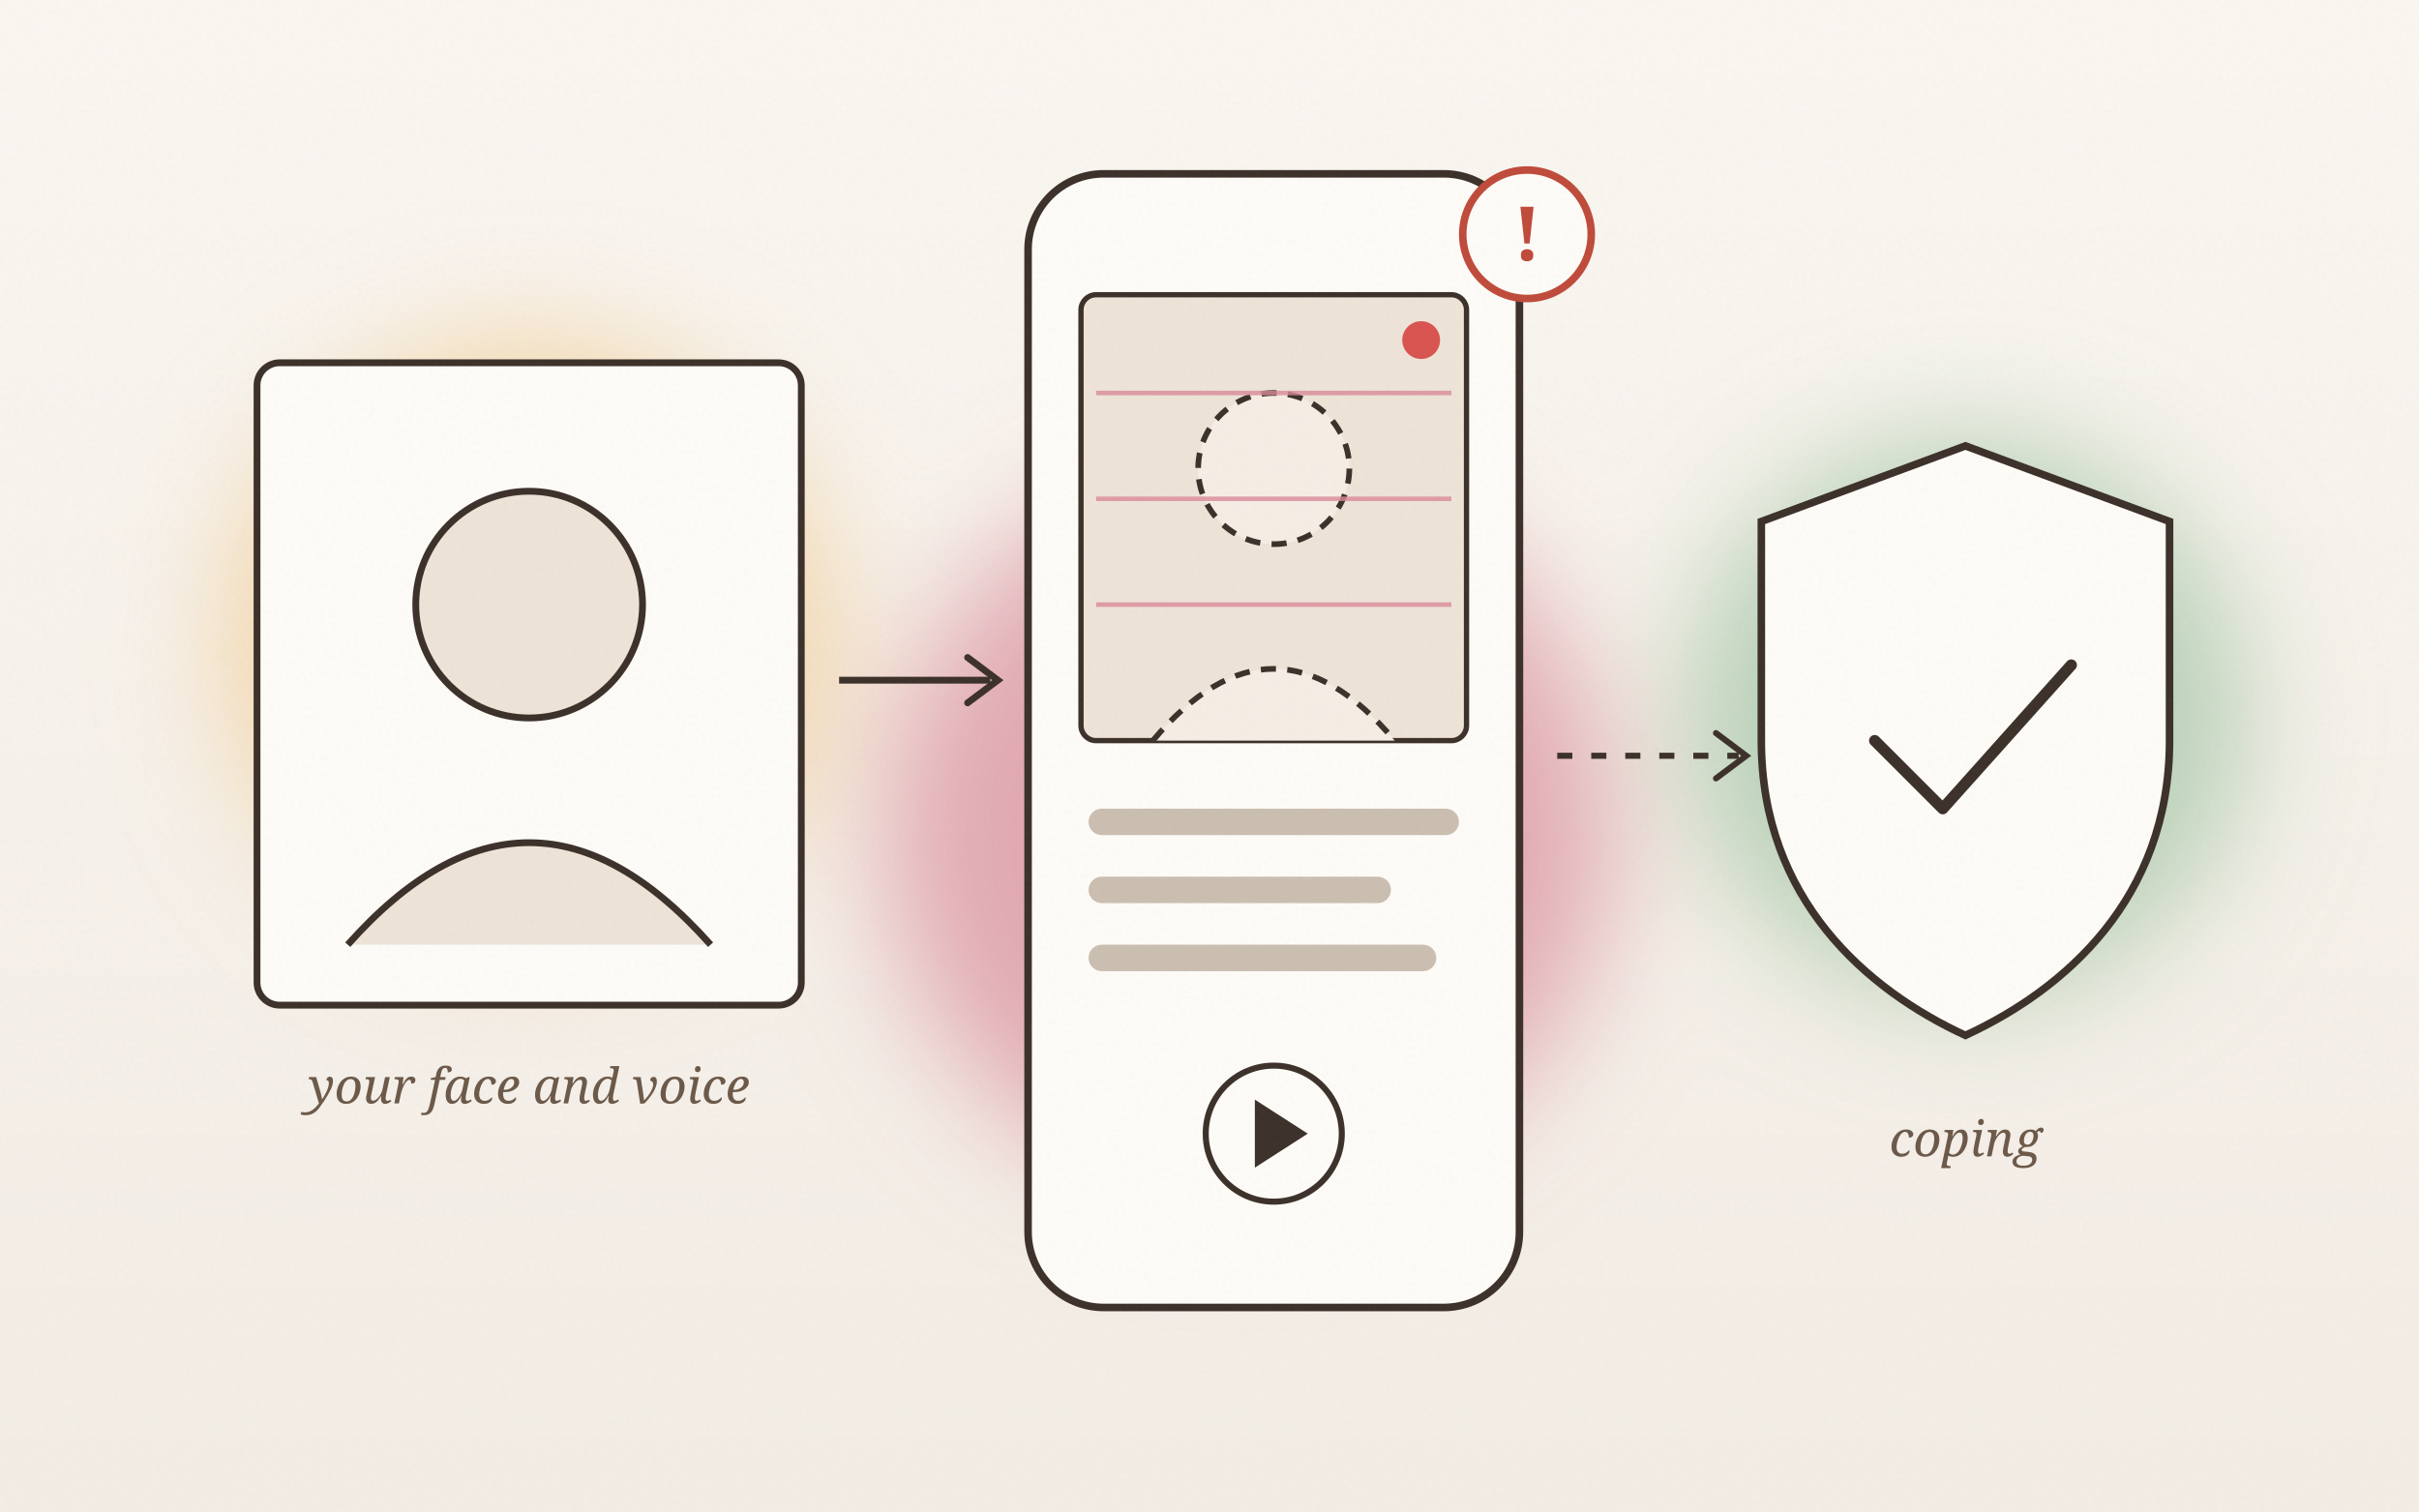
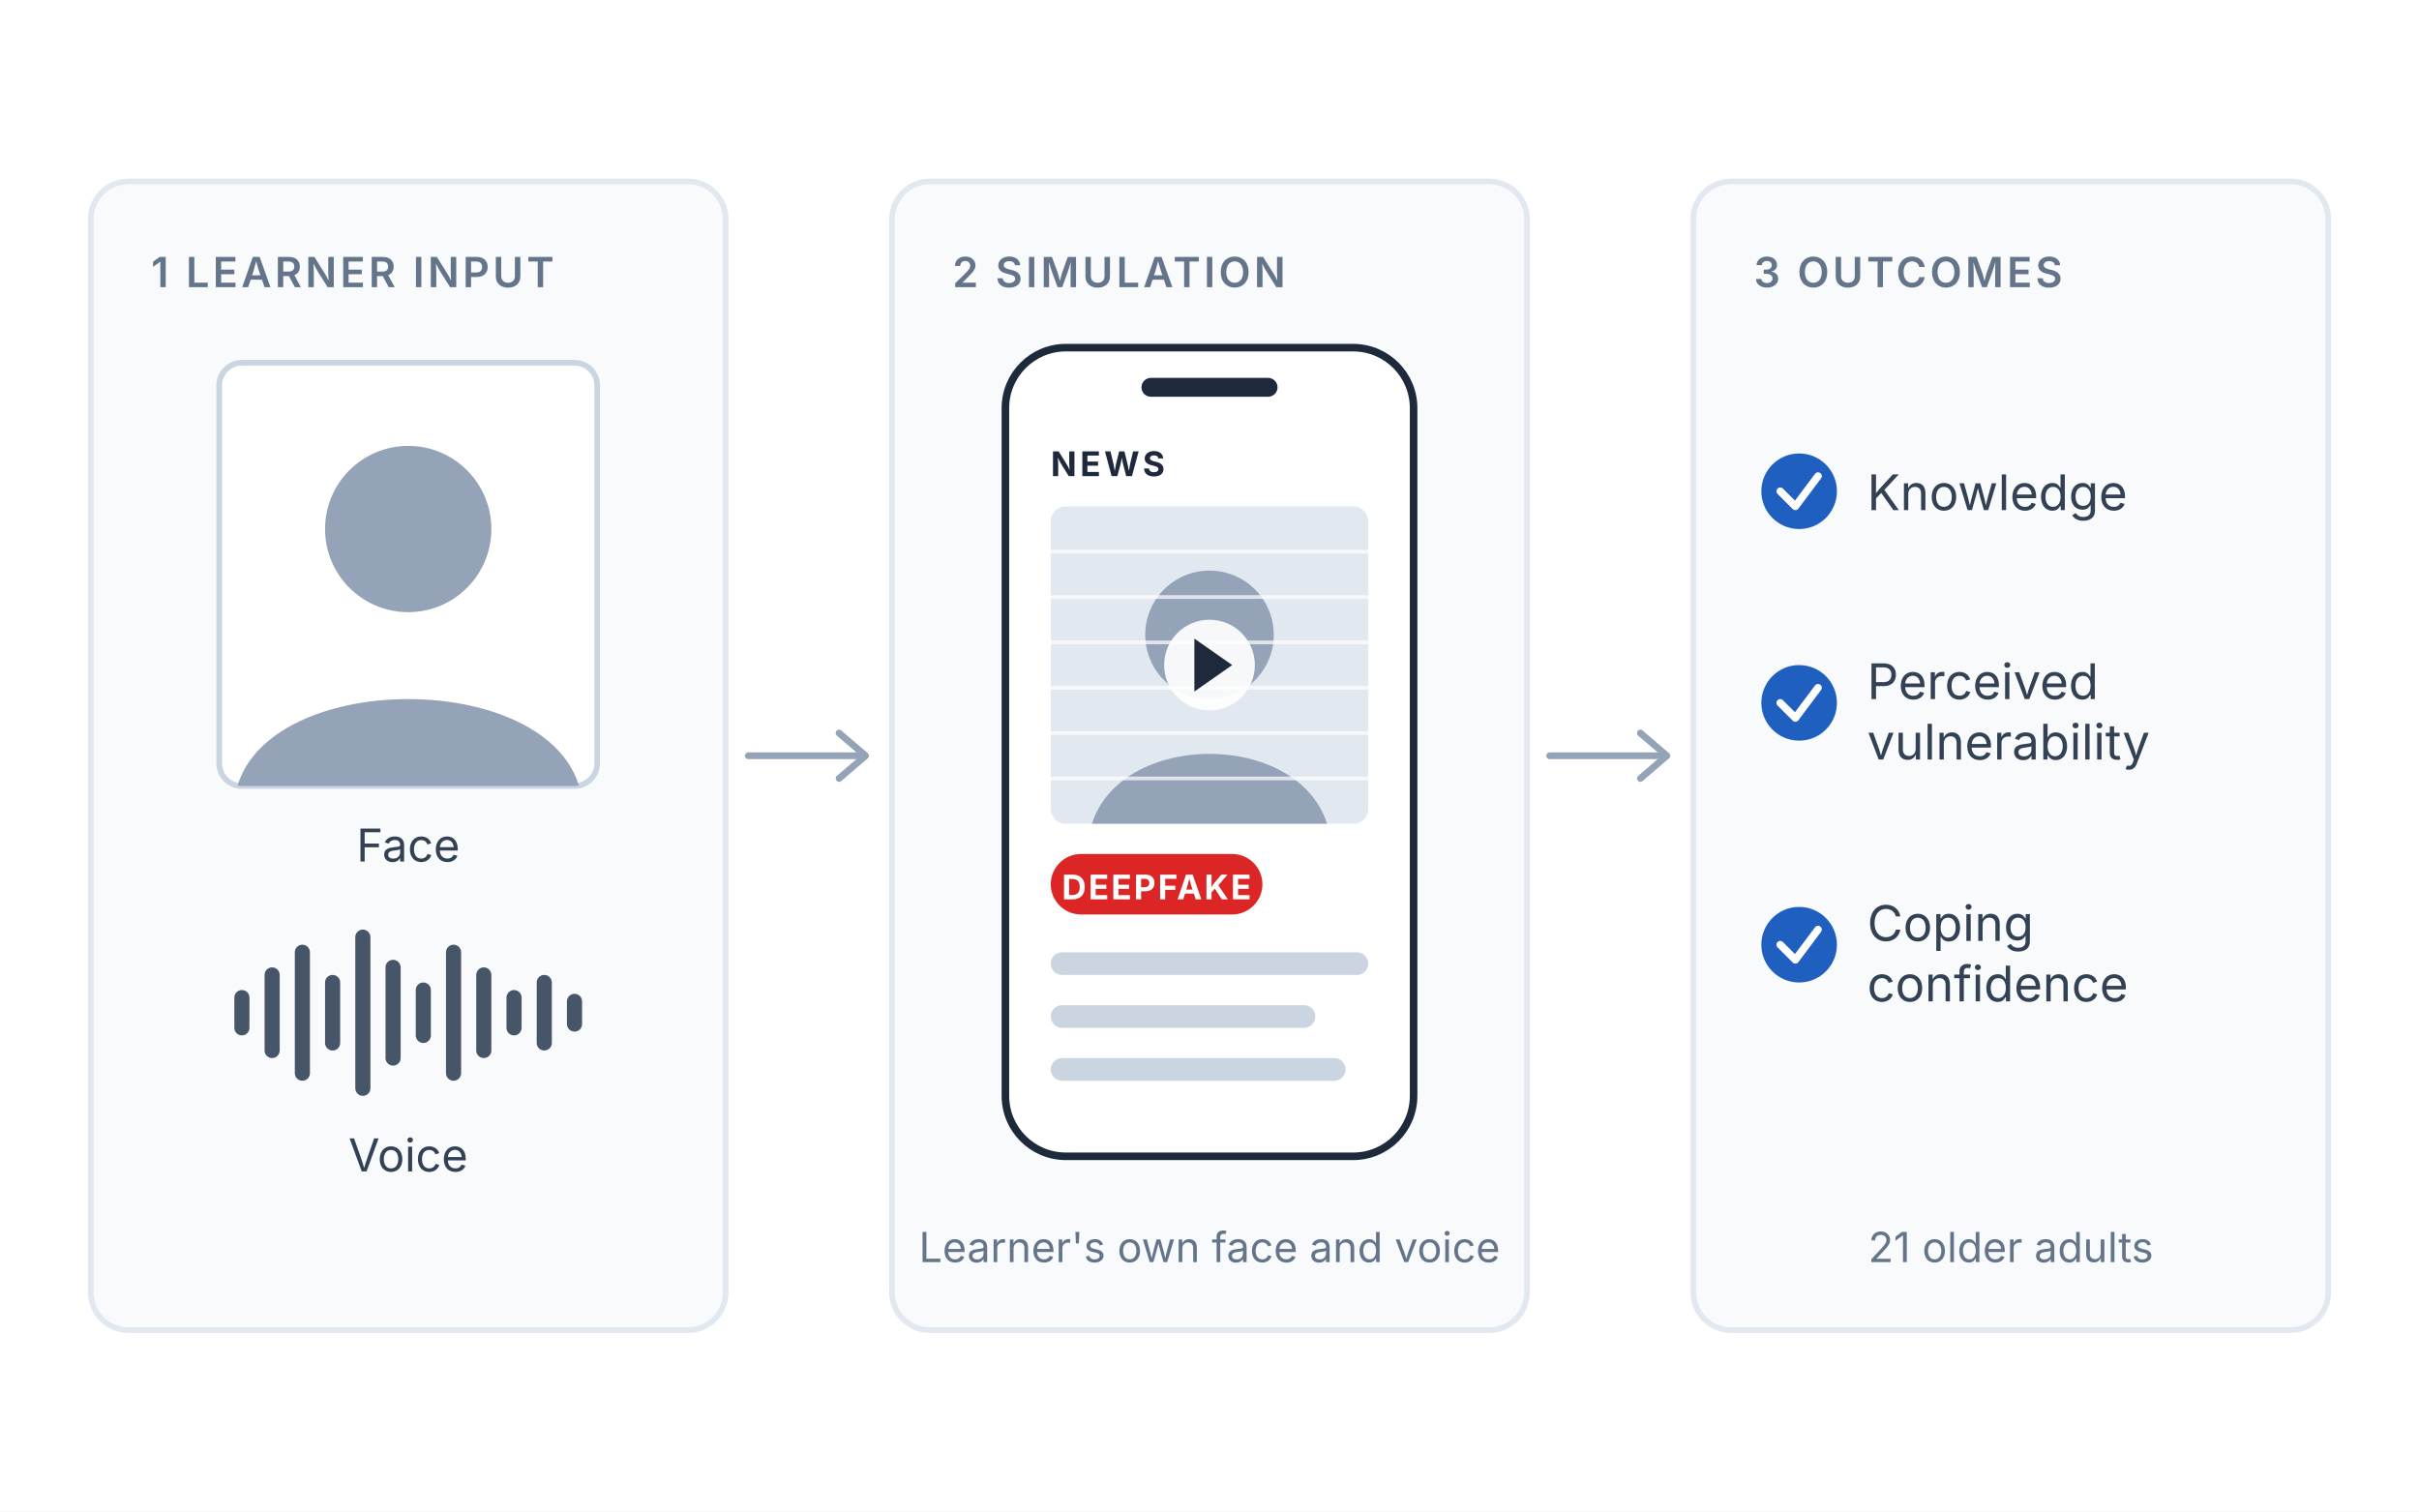
- <svg xmlns="http://www.w3.org/2000/svg" viewBox="0 0 640 400" width="640" height="400">
-   <defs>
-     <filter id="soft" x="-40%" y="-40%" width="180%" height="180%">
-       <feGaussianBlur stdDeviation="16" />
-     </filter>
-     <filter id="grain">
-       <feTurbulence type="fractalNoise" baseFrequency="0.9" numOctaves="2" seed="7" />
-       <feColorMatrix values="0 0 0 0 0.35  0 0 0 0 0.3  0 0 0 0 0.26  0 0 0 0.05 0" />
-     </filter>
-     <linearGradient id="paper" x1="0" y1="0" x2="0" y2="1">
-       <stop offset="0" stop-color="#fbf8f3" />
-       <stop offset="1" stop-color="#f4eee6" />
-     </linearGradient>
-   </defs>
-   <rect width="640" height="400" fill="url(#paper)" />
-   <g filter="url(#soft)" opacity="0.7">
-     <circle cx="140" cy="170" r="80" fill="#f2c98c" />
-     <circle cx="330" cy="220" r="96" fill="#d98a9a" />
-     <circle cx="520" cy="190" r="74" fill="#9cc2a0" />
+ <svg xmlns="http://www.w3.org/2000/svg" viewBox="0 0 640 400" width="640" height="400" font-family="Inter, 'Helvetica Neue', Arial, sans-serif">
+   <rect width="640" height="400" fill="#ffffff" />
+   <g fill="#f8fafc" stroke="#e2e8f0" stroke-width="1.5">
+     <rect x="24" y="48" width="168" height="304" rx="10" />
+     <rect x="236" y="48" width="168" height="304" rx="10" />
+     <rect x="448" y="48" width="168" height="304" rx="10" />
  </g>
-   <rect x="68" y="96" width="144" height="170" rx="6" fill="#fffdf9" stroke="#3b3029" stroke-width="1.8" />
-   <circle cx="140" cy="160" r="30" fill="#efe4d8" stroke="#3b3029" stroke-width="1.8" />
-   <path d="M92 250 Q140 196 188 250" fill="#efe4d8" stroke="#3b3029" stroke-width="1.8" />
-   <text x="140" y="292" font-family="Georgia, serif" font-size="13" fill="#6b5848" font-style="italic" text-anchor="middle">your face and voice</text>
-   <path d="M222 180 C 240 180, 246 180, 262 180" fill="none" stroke="#3b3029" stroke-width="1.8" />
-   <path d="M256 174 L264 180 L256 186" fill="none" stroke="#3b3029" stroke-width="1.8" stroke-linecap="round" />
-   <rect x="272" y="46" width="130" height="300" rx="20" fill="#fffdf9" stroke="#3b3029" stroke-width="2" />
-   <rect x="286" y="78" width="102" height="118" rx="4" fill="#efe4d8" stroke="#3b3029" stroke-width="1.4" />
-   <circle cx="337" cy="124" r="20" fill="#f7efe6" stroke="#3b3029" stroke-width="1.5" stroke-dasharray="4 3" />
-   <path d="M305 196 Q337 158 369 196" fill="#f7efe6" stroke="#3b3029" stroke-width="1.5" stroke-dasharray="4 3" />
-   <g stroke="#d98a9a" stroke-width="1.2" opacity="0.8">
-     <line x1="290" y1="104" x2="384" y2="104" />
-     <line x1="290" y1="132" x2="384" y2="132" />
-     <line x1="290" y1="160" x2="384" y2="160" />
+   <g font-size="11" font-weight="600" letter-spacing="0.08em" fill="#64748b">
+     <text x="40" y="76">1  LEARNER INPUT</text>
+     <text x="252" y="76">2  SIMULATION</text>
+     <text x="464" y="76">3  OUTCOMES</text>
  </g>
-   <circle cx="376" cy="90" r="5" fill="#d9534f" />
-   <g fill="#cbbfb1">
-     <rect x="288" y="214" width="98" height="7" rx="3.5" />
-     <rect x="288" y="232" width="80" height="7" rx="3.5" />
-     <rect x="288" y="250" width="92" height="7" rx="3.5" />
+   <rect x="58" y="96" width="100" height="112" rx="6" fill="#ffffff" stroke="#cbd5e1" stroke-width="1.5" />
+   <clipPath id="photo">
+     <rect x="58" y="96" width="100" height="112" rx="6" />
+   </clipPath>
+   <g clip-path="url(#photo)" fill="#94a3b8">
+     <circle cx="108" cy="140" r="22" />
+     <path d="M62 212 C 66 176, 150 176, 154 212 Z" />
  </g>
-   <circle cx="337" cy="300" r="18" fill="#fffdf9" stroke="#3b3029" stroke-width="1.6" />
-   <path d="M332 291 L346 300 L332 309 Z" fill="#3b3029" />
-   <circle cx="404" cy="62" r="17" fill="#fffdf9" stroke="#bf4a3a" stroke-width="2" />
-   <text x="404" y="69" font-family="Georgia, serif" font-size="20" font-weight="700" fill="#bf4a3a" text-anchor="middle">!</text>
-   <path d="M412 200 C 438 200, 444 200, 460 200" fill="none" stroke="#3b3029" stroke-width="1.6" stroke-dasharray="4 5" />
-   <path d="M454 194 L462 200 L454 206" fill="none" stroke="#3b3029" stroke-width="1.6" stroke-linecap="round" />
-   <path d="M520 118 L574 138 L574 196 C 574 238, 546 262, 520 274 C 494 262, 466 238, 466 196 L466 138 Z" fill="#fffdf9" stroke="#3b3029" stroke-width="2" />
-   <path d="M496 196 L514 214 L548 176" fill="none" stroke="#3b3029" stroke-width="3" stroke-linecap="round" stroke-linejoin="round" />
-   <text x="520" y="306" font-family="Georgia, serif" font-size="13" fill="#6b5848" font-style="italic" text-anchor="middle">coping</text>
-   <rect width="640" height="400" filter="url(#grain)" />
+   <text x="108" y="228" font-size="12" fill="#334155" text-anchor="middle">Face</text>
+   <g fill="#475569">
+     <rect x="62" y="262" width="4" height="12" rx="2" />
+     <rect x="70" y="256" width="4" height="24" rx="2" />
+     <rect x="78" y="250" width="4" height="36" rx="2" />
+     <rect x="86" y="258" width="4" height="20" rx="2" />
+     <rect x="94" y="246" width="4" height="44" rx="2" />
+     <rect x="102" y="254" width="4" height="28" rx="2" />
+     <rect x="110" y="260" width="4" height="16" rx="2" />
+     <rect x="118" y="250" width="4" height="36" rx="2" />
+     <rect x="126" y="256" width="4" height="24" rx="2" />
+     <rect x="134" y="262" width="4" height="12" rx="2" />
+     <rect x="142" y="258" width="4" height="20" rx="2" />
+     <rect x="150" y="263" width="4" height="10" rx="2" />
+   </g>
+   <text x="108" y="310" font-size="12" fill="#334155" text-anchor="middle">Voice</text>
+   <g stroke="#94a3b8" stroke-width="1.8" fill="none" stroke-linecap="round" stroke-linejoin="round">
+     <path d="M198 200 H228" />
+     <path d="M222 194 L229 200 L222 206" />
+     <path d="M410 200 H440" />
+     <path d="M434 194 L441 200 L434 206" />
+   </g>
+   <rect x="266" y="92" width="108" height="214" rx="16" fill="#ffffff" stroke="#1e293b" stroke-width="2" />
+   <rect x="302" y="100" width="36" height="5" rx="2.5" fill="#1e293b" />
+   <text x="278" y="126" font-size="9" font-weight="700" letter-spacing="0.1em" fill="#1e293b">NEWS</text>
+   <rect x="278" y="134" width="84" height="84" rx="4" fill="#e2e8f0" />
+   <clipPath id="clip">
+     <rect x="278" y="134" width="84" height="84" rx="4" />
+   </clipPath>
+   <g clip-path="url(#clip)">
+     <g fill="#94a3b8">
+       <circle cx="320" cy="168" r="17" />
+       <path d="M288 222 C 292 192, 348 192, 352 222 Z" />
+     </g>
+     <g stroke="#ffffff" stroke-width="1" opacity="0.7">
+       <line x1="278" y1="146" x2="362" y2="146" />
+       <line x1="278" y1="158" x2="362" y2="158" />
+       <line x1="278" y1="170" x2="362" y2="170" />
+       <line x1="278" y1="182" x2="362" y2="182" />
+       <line x1="278" y1="194" x2="362" y2="194" />
+       <line x1="278" y1="206" x2="362" y2="206" />
+     </g>
+   </g>
+   <circle cx="320" cy="176" r="12" fill="#ffffff" opacity="0.92" />
+   <path d="M316 169 L326 176 L316 183 Z" fill="#1e293b" />
+   <rect x="278" y="226" width="56" height="16" rx="8" fill="#dc2626" />
+   <text x="306" y="238" font-size="9" font-weight="700" letter-spacing="0.06em" fill="#ffffff" text-anchor="middle">DEEPFAKE</text>
+   <g fill="#cbd5e1">
+     <rect x="278" y="252" width="84" height="6" rx="3" />
+     <rect x="278" y="266" width="70" height="6" rx="3" />
+     <rect x="278" y="280" width="78" height="6" rx="3" />
+   </g>
+   <text x="320" y="334" font-size="11" fill="#64748b" text-anchor="middle">Learner's own face and voice</text>
+   <g font-size="13" fill="#334155">
+     <g transform="translate(466 120)">
+       <circle cx="10" cy="10" r="10" fill="#1f5fbf" />
+       <path d="M5 10 L9 14 L15 6" fill="none" stroke="#fff" stroke-width="2" stroke-linecap="round" stroke-linejoin="round" />
+       <text x="28" y="15">Knowledge</text>
+     </g>
+     <g transform="translate(466 176)">
+       <circle cx="10" cy="10" r="10" fill="#1f5fbf" />
+       <path d="M5 10 L9 14 L15 6" fill="none" stroke="#fff" stroke-width="2" stroke-linecap="round" stroke-linejoin="round" />
+       <text x="28" y="9">Perceived</text>
+       <text x="28" y="25">vulnerability</text>
+     </g>
+     <g transform="translate(466 240)">
+       <circle cx="10" cy="10" r="10" fill="#1f5fbf" />
+       <path d="M5 10 L9 14 L15 6" fill="none" stroke="#fff" stroke-width="2" stroke-linecap="round" stroke-linejoin="round" />
+       <text x="28" y="9">Coping</text>
+       <text x="28" y="25">confidence</text>
+     </g>
+   </g>
+   <text x="532" y="334" font-size="11" fill="#64748b" text-anchor="middle">21 older adults</text>
</svg>
